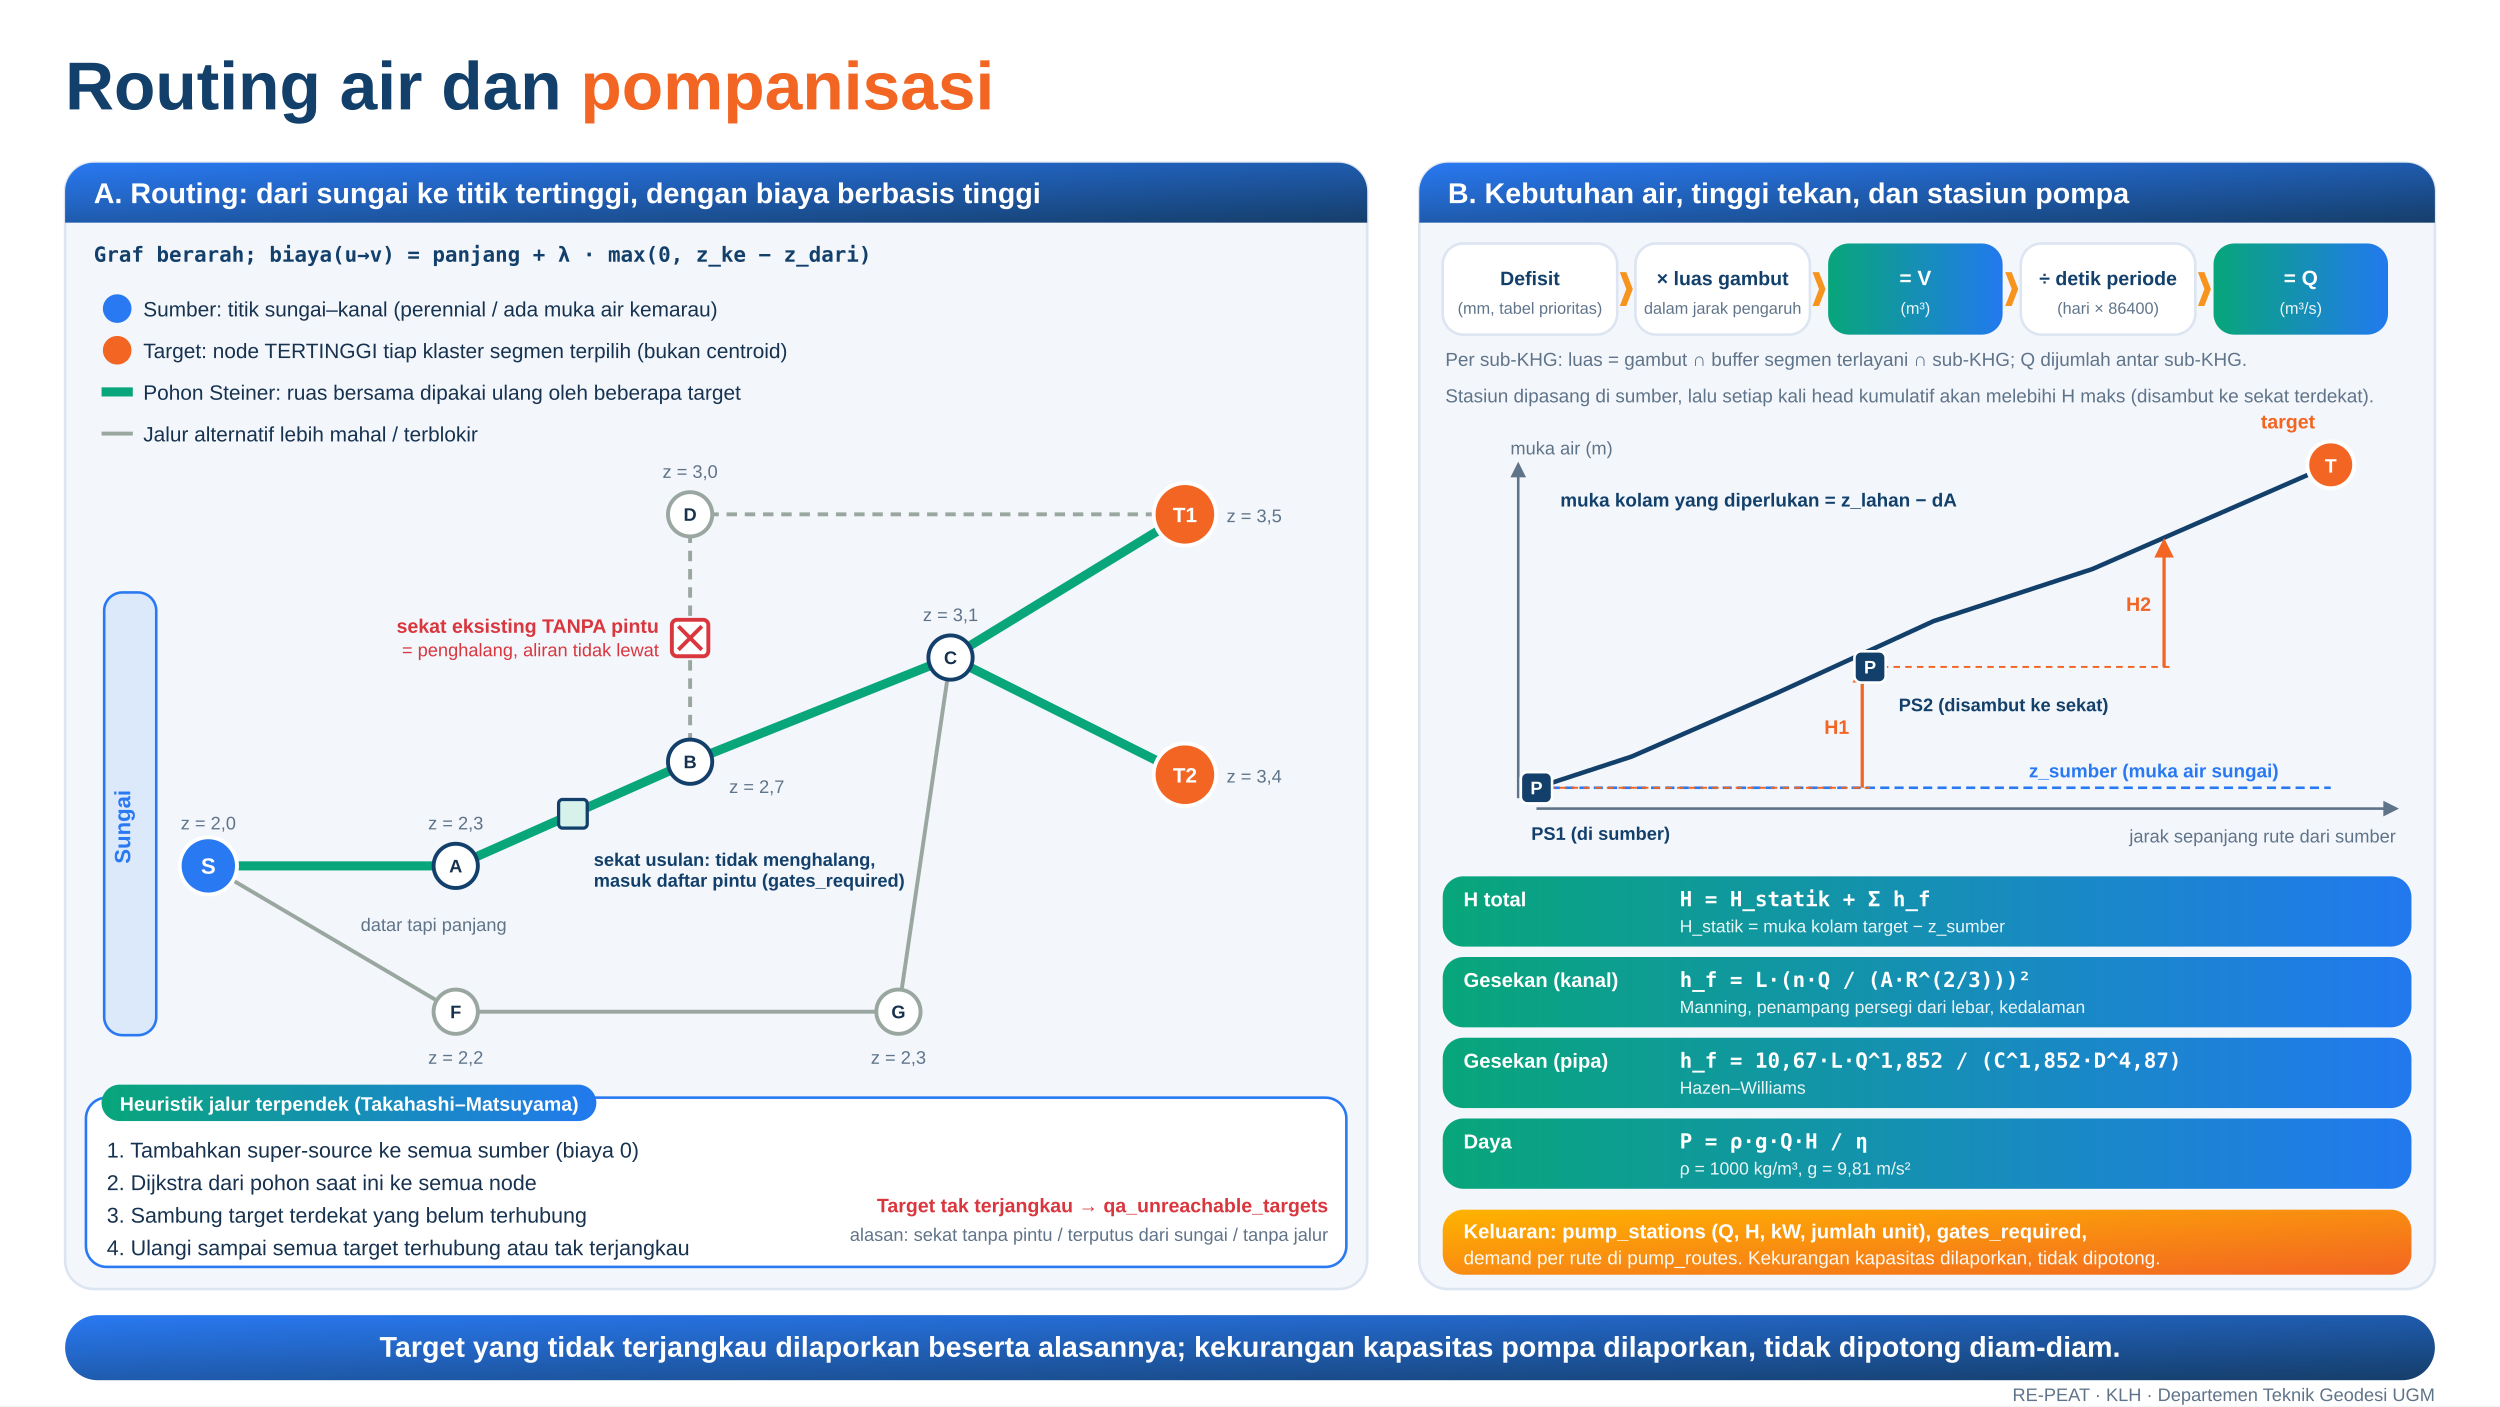
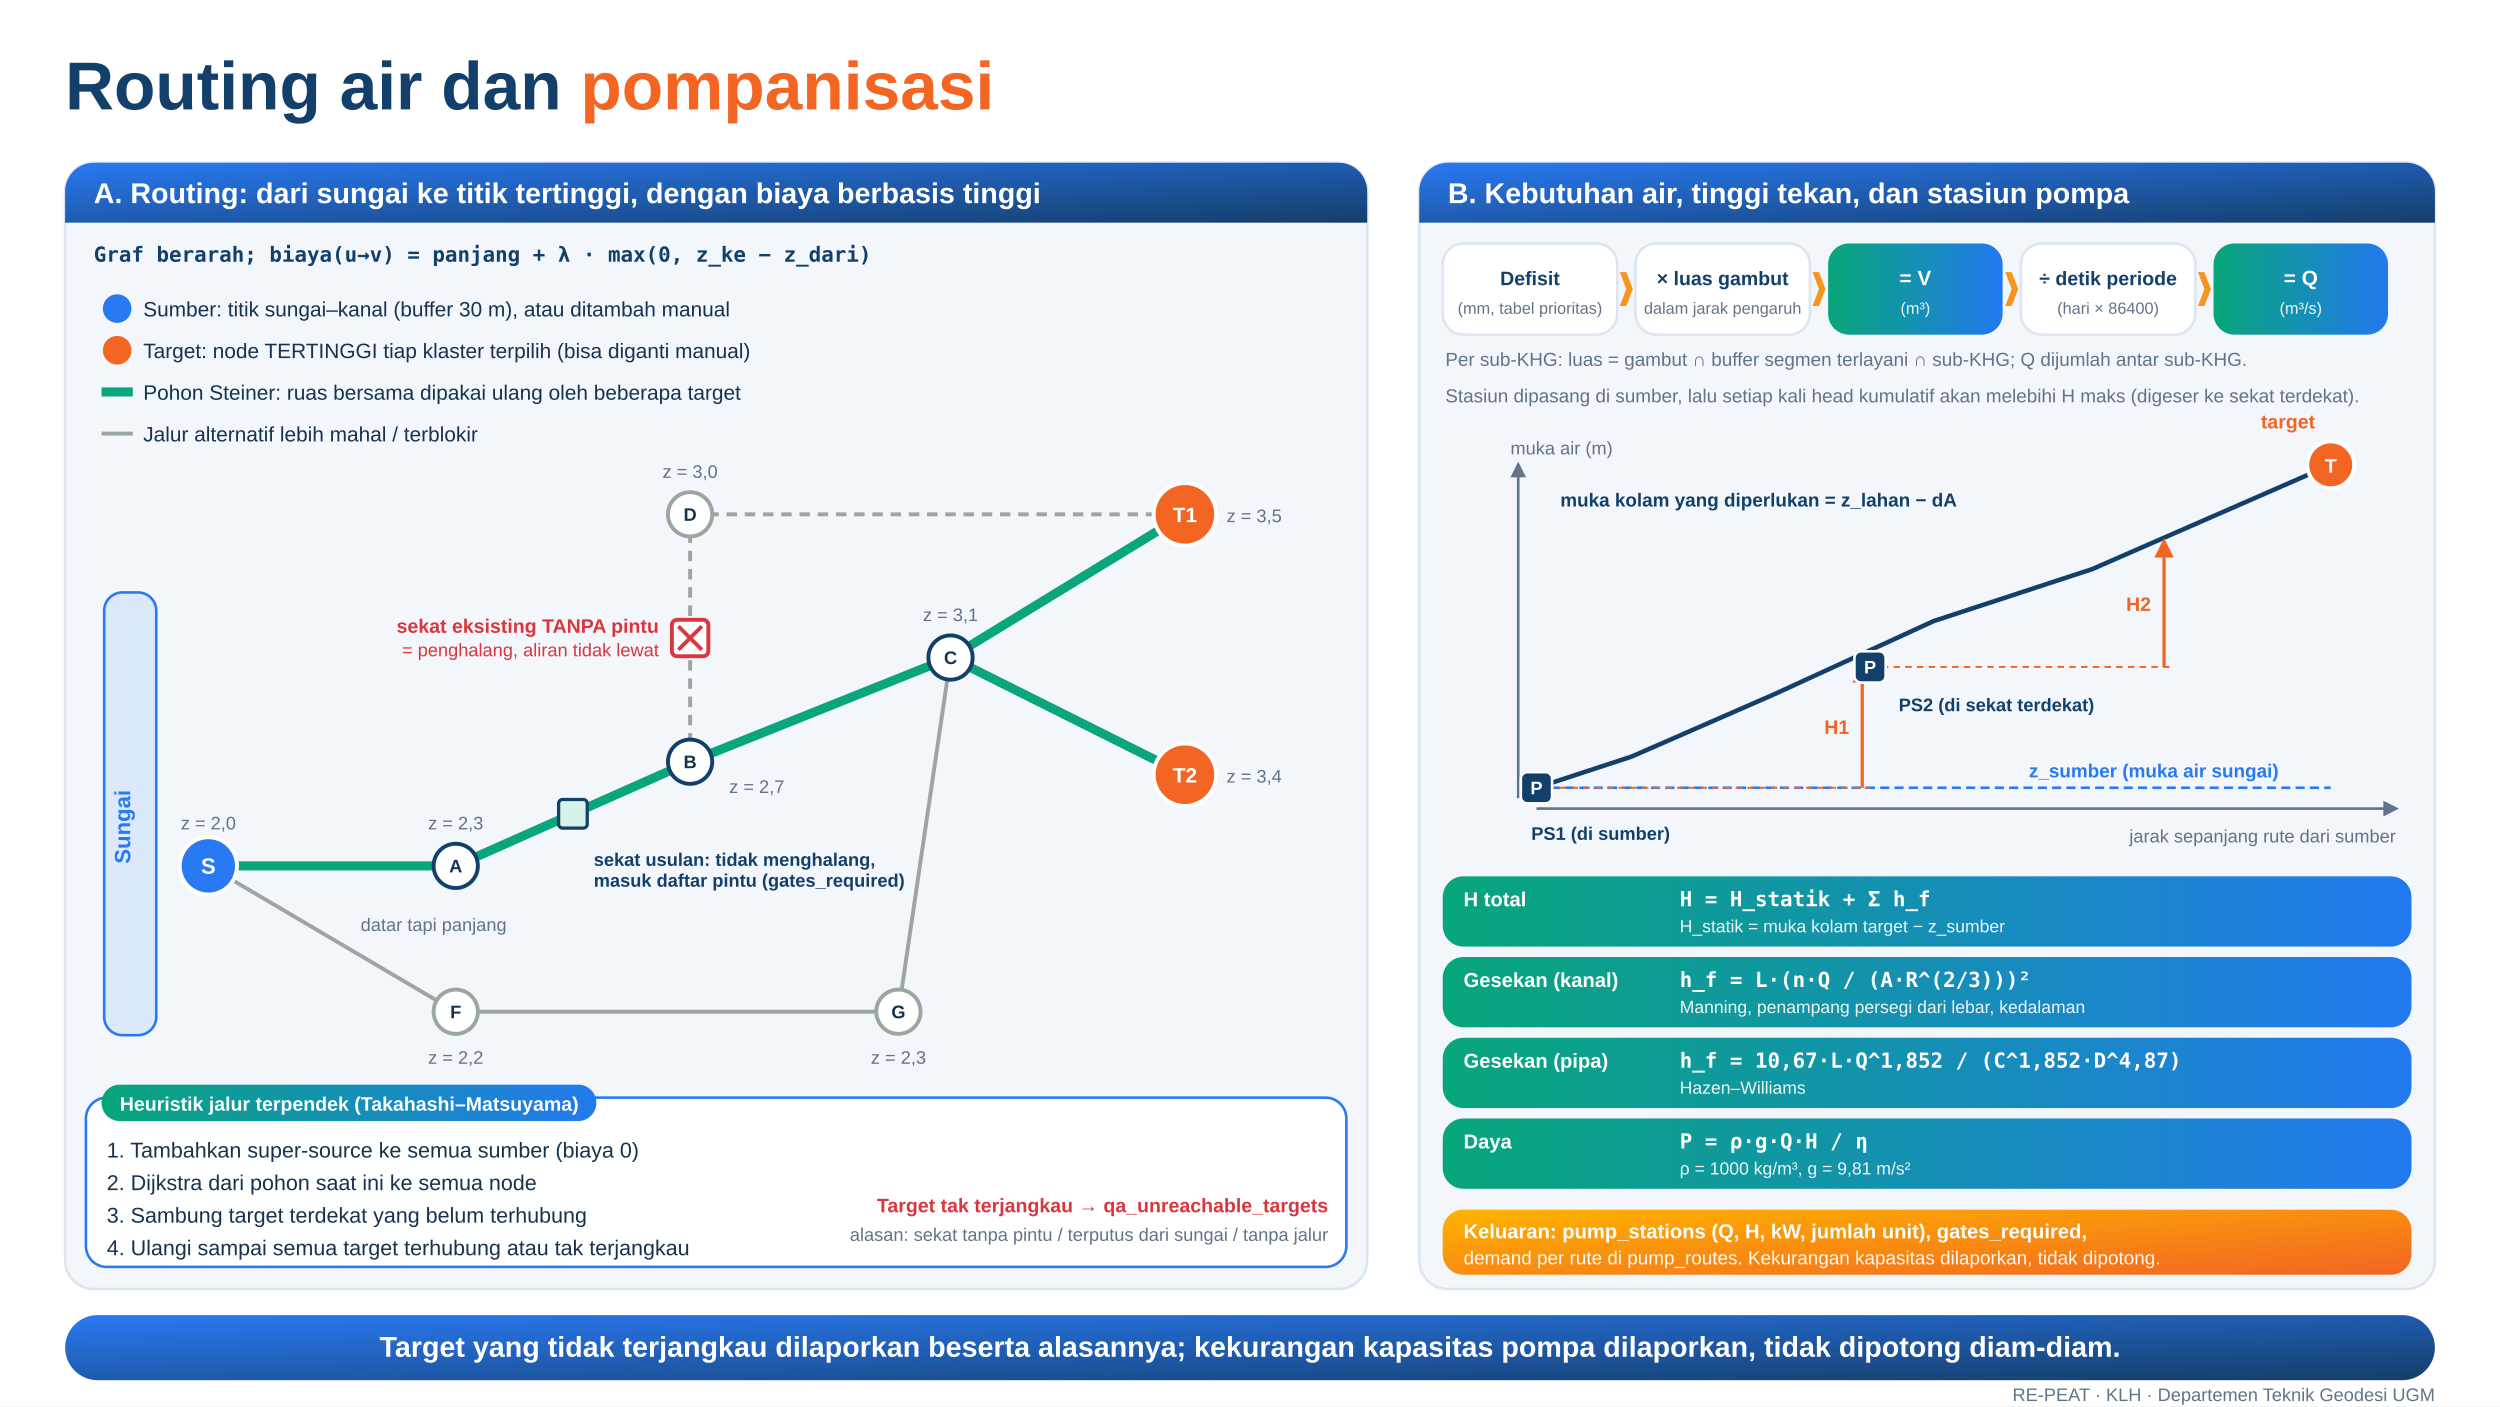
<svg xmlns="http://www.w3.org/2000/svg" width="1920" height="1080" viewBox="0 0 1920 1080" font-family="Plus Jakarta Sans, Poppins, Segoe UI, Calibri, Arial, sans-serif" role="img" aria-label="Routing air dan pompanisasi">
  <defs>
    <marker id="m12406b" viewBox="0 0 10 10" refX="8" refY="5" markerWidth="6" markerHeight="6" orient="auto">
      <path d="M0 0L10 5L0 10z" fill="#12406b" />
    </marker>
    <marker id="mf26522" viewBox="0 0 10 10" refX="8" refY="5" markerWidth="6" markerHeight="6" orient="auto">
      <path d="M0 0L10 5L0 10z" fill="#f26522" />
    </marker>
    <marker id="m08a67a" viewBox="0 0 10 10" refX="8" refY="5" markerWidth="6" markerHeight="6" orient="auto">
      <path d="M0 0L10 5L0 10z" fill="#08a67a" />
    </marker>
    <marker id="m2979f2" viewBox="0 0 10 10" refX="8" refY="5" markerWidth="6" markerHeight="6" orient="auto">
      <path d="M0 0L10 5L0 10z" fill="#2979f2" />
    </marker>
    <marker id="md9363e" viewBox="0 0 10 10" refX="8" refY="5" markerWidth="6" markerHeight="6" orient="auto">
      <path d="M0 0L10 5L0 10z" fill="#d9363e" />
    </marker>
    <marker id="m5f7389" viewBox="0 0 10 10" refX="8" refY="5" markerWidth="6" markerHeight="6" orient="auto">
      <path d="M0 0L10 5L0 10z" fill="#5f7389" />
    </marker>
    <marker id="m9aa6a0" viewBox="0 0 10 10" refX="8" refY="5" markerWidth="6" markerHeight="6" orient="auto">
      <path d="M0 0L10 5L0 10z" fill="#9aa6a0" />
    </marker>
    <marker id="mf7941d" viewBox="0 0 10 10" refX="8" refY="5" markerWidth="6" markerHeight="6" orient="auto">
      <path d="M0 0L10 5L0 10z" fill="#f7941d" />
    </marker>
    <linearGradient id="gBlue" x1="0" y1="0" x2="1" y2="1">
      <stop offset="0" stop-color="#2979f2" />
      <stop offset="1" stop-color="#153e6a" />
    </linearGradient>
    <linearGradient id="gChip" x1="0" y1="0" x2="1" y2="0">
      <stop offset="0" stop-color="#08a67a" />
      <stop offset="1" stop-color="#2279ee" />
    </linearGradient>
    <linearGradient id="gOrange" x1="0" y1="0" x2="1" y2="1">
      <stop offset="0" stop-color="#ffb300" />
      <stop offset="1" stop-color="#f26522" />
    </linearGradient>
  </defs>
  <rect x="0" y="0" width="1920" height="1080" rx="0" fill="#ffffff" />
  <text x="50" y="84" font-size="52" font-weight="800" fill="#12406b">Routing air dan <tspan fill="#f26522">pompanisasi</tspan>
  </text>
  <rect x="50" y="125" width="1000" height="865" rx="22" fill="#f3f6fb" stroke="#dce5f1" stroke-width="2" />
  <path d="M50 171V147a22 22 0 0 1 22 -22H1028a22 22 0 0 1 22 22V171Z" fill="url(#gBlue)" />
  <text x="72" y="156.0" font-size="22" font-weight="700" fill="#ffffff" text-anchor="start">A. Routing: dari sungai ke titik tertinggi, dengan biaya berbasis tinggi</text>
  <text x="72" y="201" font-size="16" font-weight="700" fill="#12406b" text-anchor="start" font-family="Consolas, Menlo, monospace">Graf berarah; biaya(u→v) = panjang + λ · max(0, z_ke − z_dari)</text>
  <rect x="80" y="455" width="40" height="340" rx="14" fill="#dbe9fb" stroke="#2979f2" stroke-width="2" />
  <text transform="rotate(-90 100 635)" x="100" y="635" font-size="17" font-weight="800" fill="#2979f2" text-anchor="middle">Sungai</text>
  <line x1="160" y1="665" x2="350" y2="777" stroke="#9aa6a0" stroke-width="3" />
  <line x1="350" y1="777" x2="690" y2="777" stroke="#9aa6a0" stroke-width="3" />
  <line x1="690" y1="777" x2="730" y2="505" stroke="#9aa6a0" stroke-width="3" />
  <text x="277.0" y="715.0" font-size="14" font-weight="500" fill="#5f7389" text-anchor="start">datar tapi panjang</text>
  <line x1="530" y1="585" x2="530" y2="395" stroke="#9aa6a0" stroke-width="3" stroke-dasharray="8 6" />
  <line x1="530" y1="395" x2="910" y2="395" stroke="#9aa6a0" stroke-width="3" stroke-dasharray="8 6" />
  <rect x="516.0" y="476.0" width="28" height="28" rx="4" fill="#fff" stroke="#d9363e" stroke-width="3" />
  <line x1="521.0" y1="481.0" x2="539.0" y2="499.0" stroke="#d9363e" stroke-width="3" />
  <line x1="521.0" y1="499.0" x2="539.0" y2="481.0" stroke="#d9363e" stroke-width="3" />
  <text x="506.0" y="486.0" font-size="15" font-weight="800" fill="#d9363e" text-anchor="end">sekat eksisting TANPA pintu</text>
  <text x="506.0" y="504.0" font-size="14" font-weight="500" fill="#d9363e" text-anchor="end">= penghalang, aliran tidak lewat</text>
  <line x1="160" y1="665" x2="350" y2="665" stroke="#08a67a" stroke-width="7" />
  <line x1="350" y1="665" x2="530" y2="585" stroke="#08a67a" stroke-width="7" />
  <line x1="530" y1="585" x2="730" y2="505" stroke="#08a67a" stroke-width="7" />
  <line x1="730" y1="505" x2="910" y2="395" stroke="#08a67a" stroke-width="7" />
  <line x1="730" y1="505" x2="910" y2="595" stroke="#08a67a" stroke-width="7" />
  <rect x="429.0" y="614.0" width="22" height="22" rx="3" fill="#d7f2ea" stroke="#12406b" stroke-width="2.5" />
  <text x="456.0" y="665.0" font-size="14" font-weight="600" fill="#12406b" text-anchor="start">sekat usulan: tidak menghalang,</text>
  <text x="456.0" y="681.0" font-size="14" font-weight="600" fill="#12406b" text-anchor="start">masuk daftar pintu (gates_required)</text>
  <circle cx="160" cy="665" r="22" fill="#2979f2" stroke="#fff" stroke-width="3" />
  <text x="160" y="671" font-size="17" font-weight="800" fill="#fff" text-anchor="middle">S</text>
  <text x="160" y="637" font-size="14" font-weight="500" fill="#5f7389" text-anchor="middle">z = 2,0</text>
  <circle cx="350" cy="665" r="17" fill="#fff" stroke="#12406b" stroke-width="3" />
  <text x="350" y="670" font-size="14" font-weight="800" fill="#16324f" text-anchor="middle">A</text>
  <text x="350" y="637" font-size="14" font-weight="500" fill="#5f7389" text-anchor="middle">z = 2,3</text>
  <circle cx="530" cy="585" r="17" fill="#fff" stroke="#12406b" stroke-width="3" />
  <text x="530" y="590" font-size="14" font-weight="800" fill="#16324f" text-anchor="middle">B</text>
  <text x="560" y="609" font-size="14" font-weight="500" fill="#5f7389" text-anchor="start">z = 2,7</text>
  <circle cx="730" cy="505" r="17" fill="#fff" stroke="#12406b" stroke-width="3" />
  <text x="730" y="510" font-size="14" font-weight="800" fill="#16324f" text-anchor="middle">C</text>
  <text x="730" y="477" font-size="14" font-weight="500" fill="#5f7389" text-anchor="middle">z = 3,1</text>
  <circle cx="910" cy="395" r="24" fill="#f26522" stroke="#fff" stroke-width="3" />
  <text x="910" y="401" font-size="16" font-weight="800" fill="#fff" text-anchor="middle">T1</text>
  <text x="942" y="401" font-size="14" font-weight="500" fill="#5f7389" text-anchor="start">z = 3,5</text>
  <circle cx="910" cy="595" r="24" fill="#f26522" stroke="#fff" stroke-width="3" />
  <text x="910" y="601" font-size="16" font-weight="800" fill="#fff" text-anchor="middle">T2</text>
  <text x="942" y="601" font-size="14" font-weight="500" fill="#5f7389" text-anchor="start">z = 3,4</text>
  <circle cx="530" cy="395" r="17" fill="#fff" stroke="#9aa6a0" stroke-width="3" />
  <text x="530" y="400" font-size="14" font-weight="800" fill="#16324f" text-anchor="middle">D</text>
  <text x="530" y="367" font-size="14" font-weight="500" fill="#5f7389" text-anchor="middle">z = 3,0</text>
  <circle cx="350" cy="777" r="17" fill="#fff" stroke="#9aa6a0" stroke-width="3" />
  <text x="350" y="782" font-size="14" font-weight="800" fill="#16324f" text-anchor="middle">F</text>
  <text x="350" y="817" font-size="14" font-weight="500" fill="#5f7389" text-anchor="middle">z = 2,2</text>
  <circle cx="690" cy="777" r="17" fill="#fff" stroke="#9aa6a0" stroke-width="3" />
  <text x="690" y="782" font-size="14" font-weight="800" fill="#16324f" text-anchor="middle">G</text>
  <text x="690" y="817" font-size="14" font-weight="500" fill="#5f7389" text-anchor="middle">z = 2,3</text>
  <circle cx="90" cy="237" r="11" fill="#2979f2" />
-   <text x="110" y="243" font-size="16" font-weight="500" fill="#16324f" text-anchor="start">Sumber: titik sungai–kanal (perennial / ada muka air kemarau)</text>
+   <text x="110" y="243" font-size="16" font-weight="500" fill="#16324f" text-anchor="start">Sumber: titik sungai–kanal (buffer 30 m), atau ditambah manual</text>
  <circle cx="90" cy="269" r="11" fill="#f26522" />
-   <text x="110" y="275" font-size="16" font-weight="500" fill="#16324f" text-anchor="start">Target: node TERTINGGI tiap klaster segmen terpilih (bukan centroid)</text>
+   <text x="110" y="275" font-size="16" font-weight="500" fill="#16324f" text-anchor="start">Target: node TERTINGGI tiap klaster terpilih (bisa diganti manual)</text>
  <line x1="78" y1="301" x2="102" y2="301" stroke="#08a67a" stroke-width="7" />
  <text x="110" y="307" font-size="16" font-weight="500" fill="#16324f" text-anchor="start">Pohon Steiner: ruas bersama dipakai ulang oleh beberapa target</text>
  <line x1="78" y1="333" x2="102" y2="333" stroke="#9aa6a0" stroke-width="3" />
  <text x="110" y="339" font-size="16" font-weight="500" fill="#16324f" text-anchor="start">Jalur alternatif lebih mahal / terblokir</text>
  <rect x="66" y="843" width="968" height="130" rx="16" fill="#ffffff" stroke="#2979f2" stroke-width="2" />
  <rect x="78" y="833" width="380" height="28" rx="14" fill="url(#gChip)" />
  <text x="92" y="853" font-size="15" font-weight="800" fill="#fff" text-anchor="start">Heuristik jalur terpendek (Takahashi–Matsuyama)</text>
  <text x="82" y="889" font-size="16.5" font-weight="500" fill="#16324f" text-anchor="start">1. Tambahkan super-source ke semua sumber (biaya 0)</text>
  <text x="82" y="914" font-size="16.5" font-weight="500" fill="#16324f" text-anchor="start">2. Dijkstra dari pohon saat ini ke semua node</text>
  <text x="82" y="939" font-size="16.5" font-weight="500" fill="#16324f" text-anchor="start">3. Sambung target terdekat yang belum terhubung</text>
  <text x="82" y="964" font-size="16.5" font-weight="500" fill="#16324f" text-anchor="start">4. Ulangi sampai semua target terhubung atau tak terjangkau</text>
  <text x="1020" y="931" font-size="15" font-weight="800" fill="#d9363e" text-anchor="end">Target tak terjangkau → qa_unreachable_targets</text>
  <text x="1020" y="953" font-size="14" font-weight="500" fill="#5f7389" text-anchor="end">alasan: sekat tanpa pintu / terputus dari sungai / tanpa jalur</text>
  <rect x="1090" y="125" width="780" height="865" rx="22" fill="#f3f6fb" stroke="#dce5f1" stroke-width="2" />
  <path d="M1090 171V147a22 22 0 0 1 22 -22H1848a22 22 0 0 1 22 22V171Z" fill="url(#gBlue)" />
  <text x="1112" y="156.0" font-size="22" font-weight="700" fill="#ffffff" text-anchor="start">B. Kebutuhan air, tinggi tekan, dan stasiun pompa</text>
  <rect x="1108" y="187" width="134" height="70" rx="16" fill="#ffffff" stroke="#dce5f1" stroke-width="2" />
  <text x="1175.0" y="219" font-size="15" font-weight="800" fill="#12406b" text-anchor="middle">Defisit</text>
  <text x="1175.0" y="241" font-size="12.5" font-weight="500" fill="#5f7389" text-anchor="middle">(mm, tabel prioritas)</text>
  <polygon points="1244.0,209.0 1249.0,209.0 1254.0,222.0 1249.0,235.0 1244.0,235.0 1249.0,222.0" fill="#f7941d" />
  <rect x="1256" y="187" width="134" height="70" rx="16" fill="#ffffff" stroke="#dce5f1" stroke-width="2" />
  <text x="1323.0" y="219" font-size="15" font-weight="800" fill="#12406b" text-anchor="middle">× luas gambut</text>
  <text x="1323.0" y="241" font-size="12.5" font-weight="500" fill="#5f7389" text-anchor="middle">dalam jarak pengaruh</text>
  <polygon points="1392.0,209.0 1397.0,209.0 1402.0,222.0 1397.0,235.0 1392.0,235.0 1397.0,222.0" fill="#f7941d" />
  <rect x="1404" y="187" width="134" height="70" rx="16" fill="url(#gChip)" />
  <text x="1471.0" y="219" font-size="16" font-weight="800" fill="#fff" text-anchor="middle">= V</text>
  <text x="1471.0" y="241" font-size="12.5" font-weight="500" fill="#fff" text-anchor="middle" fill-opacity="0.92">(m³)</text>
  <polygon points="1540.0,209.0 1545.0,209.0 1550.0,222.0 1545.0,235.0 1540.0,235.0 1545.0,222.0" fill="#f7941d" />
  <rect x="1552" y="187" width="134" height="70" rx="16" fill="#ffffff" stroke="#dce5f1" stroke-width="2" />
  <text x="1619.0" y="219" font-size="15" font-weight="800" fill="#12406b" text-anchor="middle">÷ detik periode</text>
  <text x="1619.0" y="241" font-size="12.5" font-weight="500" fill="#5f7389" text-anchor="middle">(hari × 86400)</text>
  <polygon points="1688.0,209.0 1693.0,209.0 1698.0,222.0 1693.0,235.0 1688.0,235.0 1693.0,222.0" fill="#f7941d" />
  <rect x="1700" y="187" width="134" height="70" rx="16" fill="url(#gChip)" />
  <text x="1767.0" y="219" font-size="16" font-weight="800" fill="#fff" text-anchor="middle">= Q</text>
  <text x="1767.0" y="241" font-size="12.5" font-weight="500" fill="#fff" text-anchor="middle" fill-opacity="0.92">(m³/s)</text>
  <text x="1110" y="281" font-size="14.5" font-weight="500" fill="#5f7389" text-anchor="start">Per sub-KHG: luas = gambut ∩ buffer segmen terlayani ∩ sub-KHG; Q dijumlah antar sub-KHG.</text>
-   <text x="1110" y="309" font-size="14.5" font-weight="500" fill="#5f7389" text-anchor="start">Stasiun dipasang di sumber, lalu setiap kali head kumulatif akan melebihi H maks (disambut ke sekat terdekat).</text>
+   <text x="1110" y="309" font-size="14.5" font-weight="500" fill="#5f7389" text-anchor="start">Stasiun dipasang di sumber, lalu setiap kali head kumulatif akan melebihi H maks (digeser ke sekat terdekat).</text>
  <line x1="1180" y1="621" x2="1840" y2="621" stroke="#5f7389" stroke-width="2" marker-end="url(#m5f7389)" />
  <line x1="1166" y1="613" x2="1166" y2="357" stroke="#5f7389" stroke-width="2" marker-end="url(#m5f7389)" />
  <text x="1840" y="647" font-size="14" font-weight="500" fill="#5f7389" text-anchor="end">jarak sepanjang rute dari sumber</text>
  <text x="1160" y="349" font-size="14" font-weight="500" fill="#5f7389" text-anchor="start">muka air (m)</text>
  <polyline points="1180.0,605.0 1253.2,581.0 1363.0,533.0 1485.0,477.0 1607.0,437.0 1698.5,397.0 1790.0,357.0" fill="none" stroke="#12406b" stroke-width="3.5" stroke-linejoin="round" />
  <text x="1198.3" y="389.0" font-size="14.5" font-weight="800" fill="#12406b" text-anchor="start">muka kolam yang diperlukan = z_lahan − dA</text>
  <line x1="1180" y1="605.0" x2="1790.0" y2="605.0" stroke="#2979f2" stroke-width="2" stroke-dasharray="7 4" />
  <text x="1558.2" y="597.0" font-size="14.5" font-weight="800" fill="#2979f2" text-anchor="start">z_sumber (muka air sungai)</text>
  <line x1="1180.0" y1="605.0" x2="1436.2" y2="605.0" stroke="#f26522" stroke-width="1.5" stroke-dasharray="5 4" />
  <line x1="1430.2" y1="605.0" x2="1430.2" y2="512.2" stroke="#f26522" stroke-width="2.5" marker-end="url(#mf26522)" />
  <text x="1420.2" y="563.6" font-size="15" font-weight="800" fill="#f26522" text-anchor="end">H1</text>
  <line x1="1436.2" y1="512.2" x2="1668.0" y2="512.2" stroke="#f26522" stroke-width="1.5" stroke-dasharray="5 4" />
  <line x1="1662.0" y1="512.2" x2="1662.0" y2="416.2" stroke="#f26522" stroke-width="2.5" marker-end="url(#mf26522)" />
  <text x="1652.0" y="469.2" font-size="15" font-weight="800" fill="#f26522" text-anchor="end">H2</text>
  <rect x="1168.0" y="593.0" width="24" height="24" rx="5" fill="#12406b" stroke="#fff" stroke-width="2" />
  <text x="1180.0" y="610.0" font-size="14" font-weight="800" fill="#fff" text-anchor="middle">P</text>
  <text x="1176.0" y="645.0" font-size="14" font-weight="800" fill="#12406b" text-anchor="start">PS1 (di sumber)</text>
  <rect x="1424.2" y="500.2" width="24" height="24" rx="5" fill="#12406b" stroke="#fff" stroke-width="2" />
  <text x="1436.2" y="517.2" font-size="14" font-weight="800" fill="#fff" text-anchor="middle">P</text>
-   <text x="1458.2" y="546.2" font-size="14" font-weight="800" fill="#12406b" text-anchor="start">PS2 (disambut ke sekat)</text>
+   <text x="1458.2" y="546.2" font-size="14" font-weight="800" fill="#12406b" text-anchor="start">PS2 (di sekat terdekat)</text>
  <circle cx="1790.0" cy="357.0" r="18" fill="#f26522" stroke="#fff" stroke-width="3" />
  <text x="1790.0" y="363.0" font-size="15" font-weight="800" fill="#fff" text-anchor="middle">T</text>
  <text x="1778.0" y="329.0" font-size="15" font-weight="800" fill="#f26522" text-anchor="end">target</text>
  <rect x="1108" y="673" width="744" height="54" rx="16" fill="url(#gChip)" />
  <text x="1124" y="696" font-size="15.5" font-weight="800" fill="#fff" text-anchor="start">H total</text>
  <text x="1290" y="696" font-size="16" font-weight="700" fill="#fff" text-anchor="start" font-family="Consolas, Menlo, monospace">H = H_statik + Σ h_f</text>
  <text x="1290" y="716" font-size="13.5" font-weight="500" fill="#fff" text-anchor="start" fill-opacity="0.92">H_statik = muka kolam target − z_sumber</text>
  <rect x="1108" y="735" width="744" height="54" rx="16" fill="url(#gChip)" />
  <text x="1124" y="758" font-size="15.5" font-weight="800" fill="#fff" text-anchor="start">Gesekan (kanal)</text>
  <text x="1290" y="758" font-size="16" font-weight="700" fill="#fff" text-anchor="start" font-family="Consolas, Menlo, monospace">h_f = L·(n·Q / (A·R^(2/3)))²</text>
  <text x="1290" y="778" font-size="13.5" font-weight="500" fill="#fff" text-anchor="start" fill-opacity="0.92">Manning, penampang persegi dari lebar, kedalaman</text>
  <rect x="1108" y="797" width="744" height="54" rx="16" fill="url(#gChip)" />
  <text x="1124" y="820" font-size="15.5" font-weight="800" fill="#fff" text-anchor="start">Gesekan (pipa)</text>
  <text x="1290" y="820" font-size="16" font-weight="700" fill="#fff" text-anchor="start" font-family="Consolas, Menlo, monospace">h_f = 10,67·L·Q^1,852 / (C^1,852·D^4,87)</text>
  <text x="1290" y="840" font-size="13.5" font-weight="500" fill="#fff" text-anchor="start" fill-opacity="0.92">Hazen–Williams</text>
  <rect x="1108" y="859" width="744" height="54" rx="16" fill="url(#gChip)" />
  <text x="1124" y="882" font-size="15.5" font-weight="800" fill="#fff" text-anchor="start">Daya</text>
  <text x="1290" y="882" font-size="16" font-weight="700" fill="#fff" text-anchor="start" font-family="Consolas, Menlo, monospace">P = ρ·g·Q·H / η</text>
  <text x="1290" y="902" font-size="13.5" font-weight="500" fill="#fff" text-anchor="start" fill-opacity="0.92">ρ = 1000 kg/m³, g = 9,81 m/s²</text>
  <rect x="1108" y="929" width="744" height="50" rx="16" fill="url(#gOrange)" />
  <text x="1124" y="951" font-size="15.5" font-weight="800" fill="#fff" text-anchor="start">Keluaran: pump_stations (Q, H, kW, jumlah unit), gates_required,</text>
  <text x="1124" y="971" font-size="14.5" font-weight="500" fill="#fff" text-anchor="start" fill-opacity="0.95">demand per rute di pump_routes. Kekurangan kapasitas dilaporkan, tidak dipotong.</text>
  <rect x="50" y="1010" width="1820" height="50" rx="25" fill="url(#gBlue)" />
  <text x="960" y="1042" font-size="22" font-weight="700" fill="#ffffff" text-anchor="middle">Target yang tidak terjangkau dilaporkan beserta alasannya; kekurangan kapasitas pompa dilaporkan, tidak dipotong diam-diam.</text>
  <text x="1870" y="1076" font-size="14" font-weight="400" fill="#5f7389" text-anchor="end">RE-PEAT  ·  KLH  ·  Departemen Teknik Geodesi UGM</text>
</svg>
